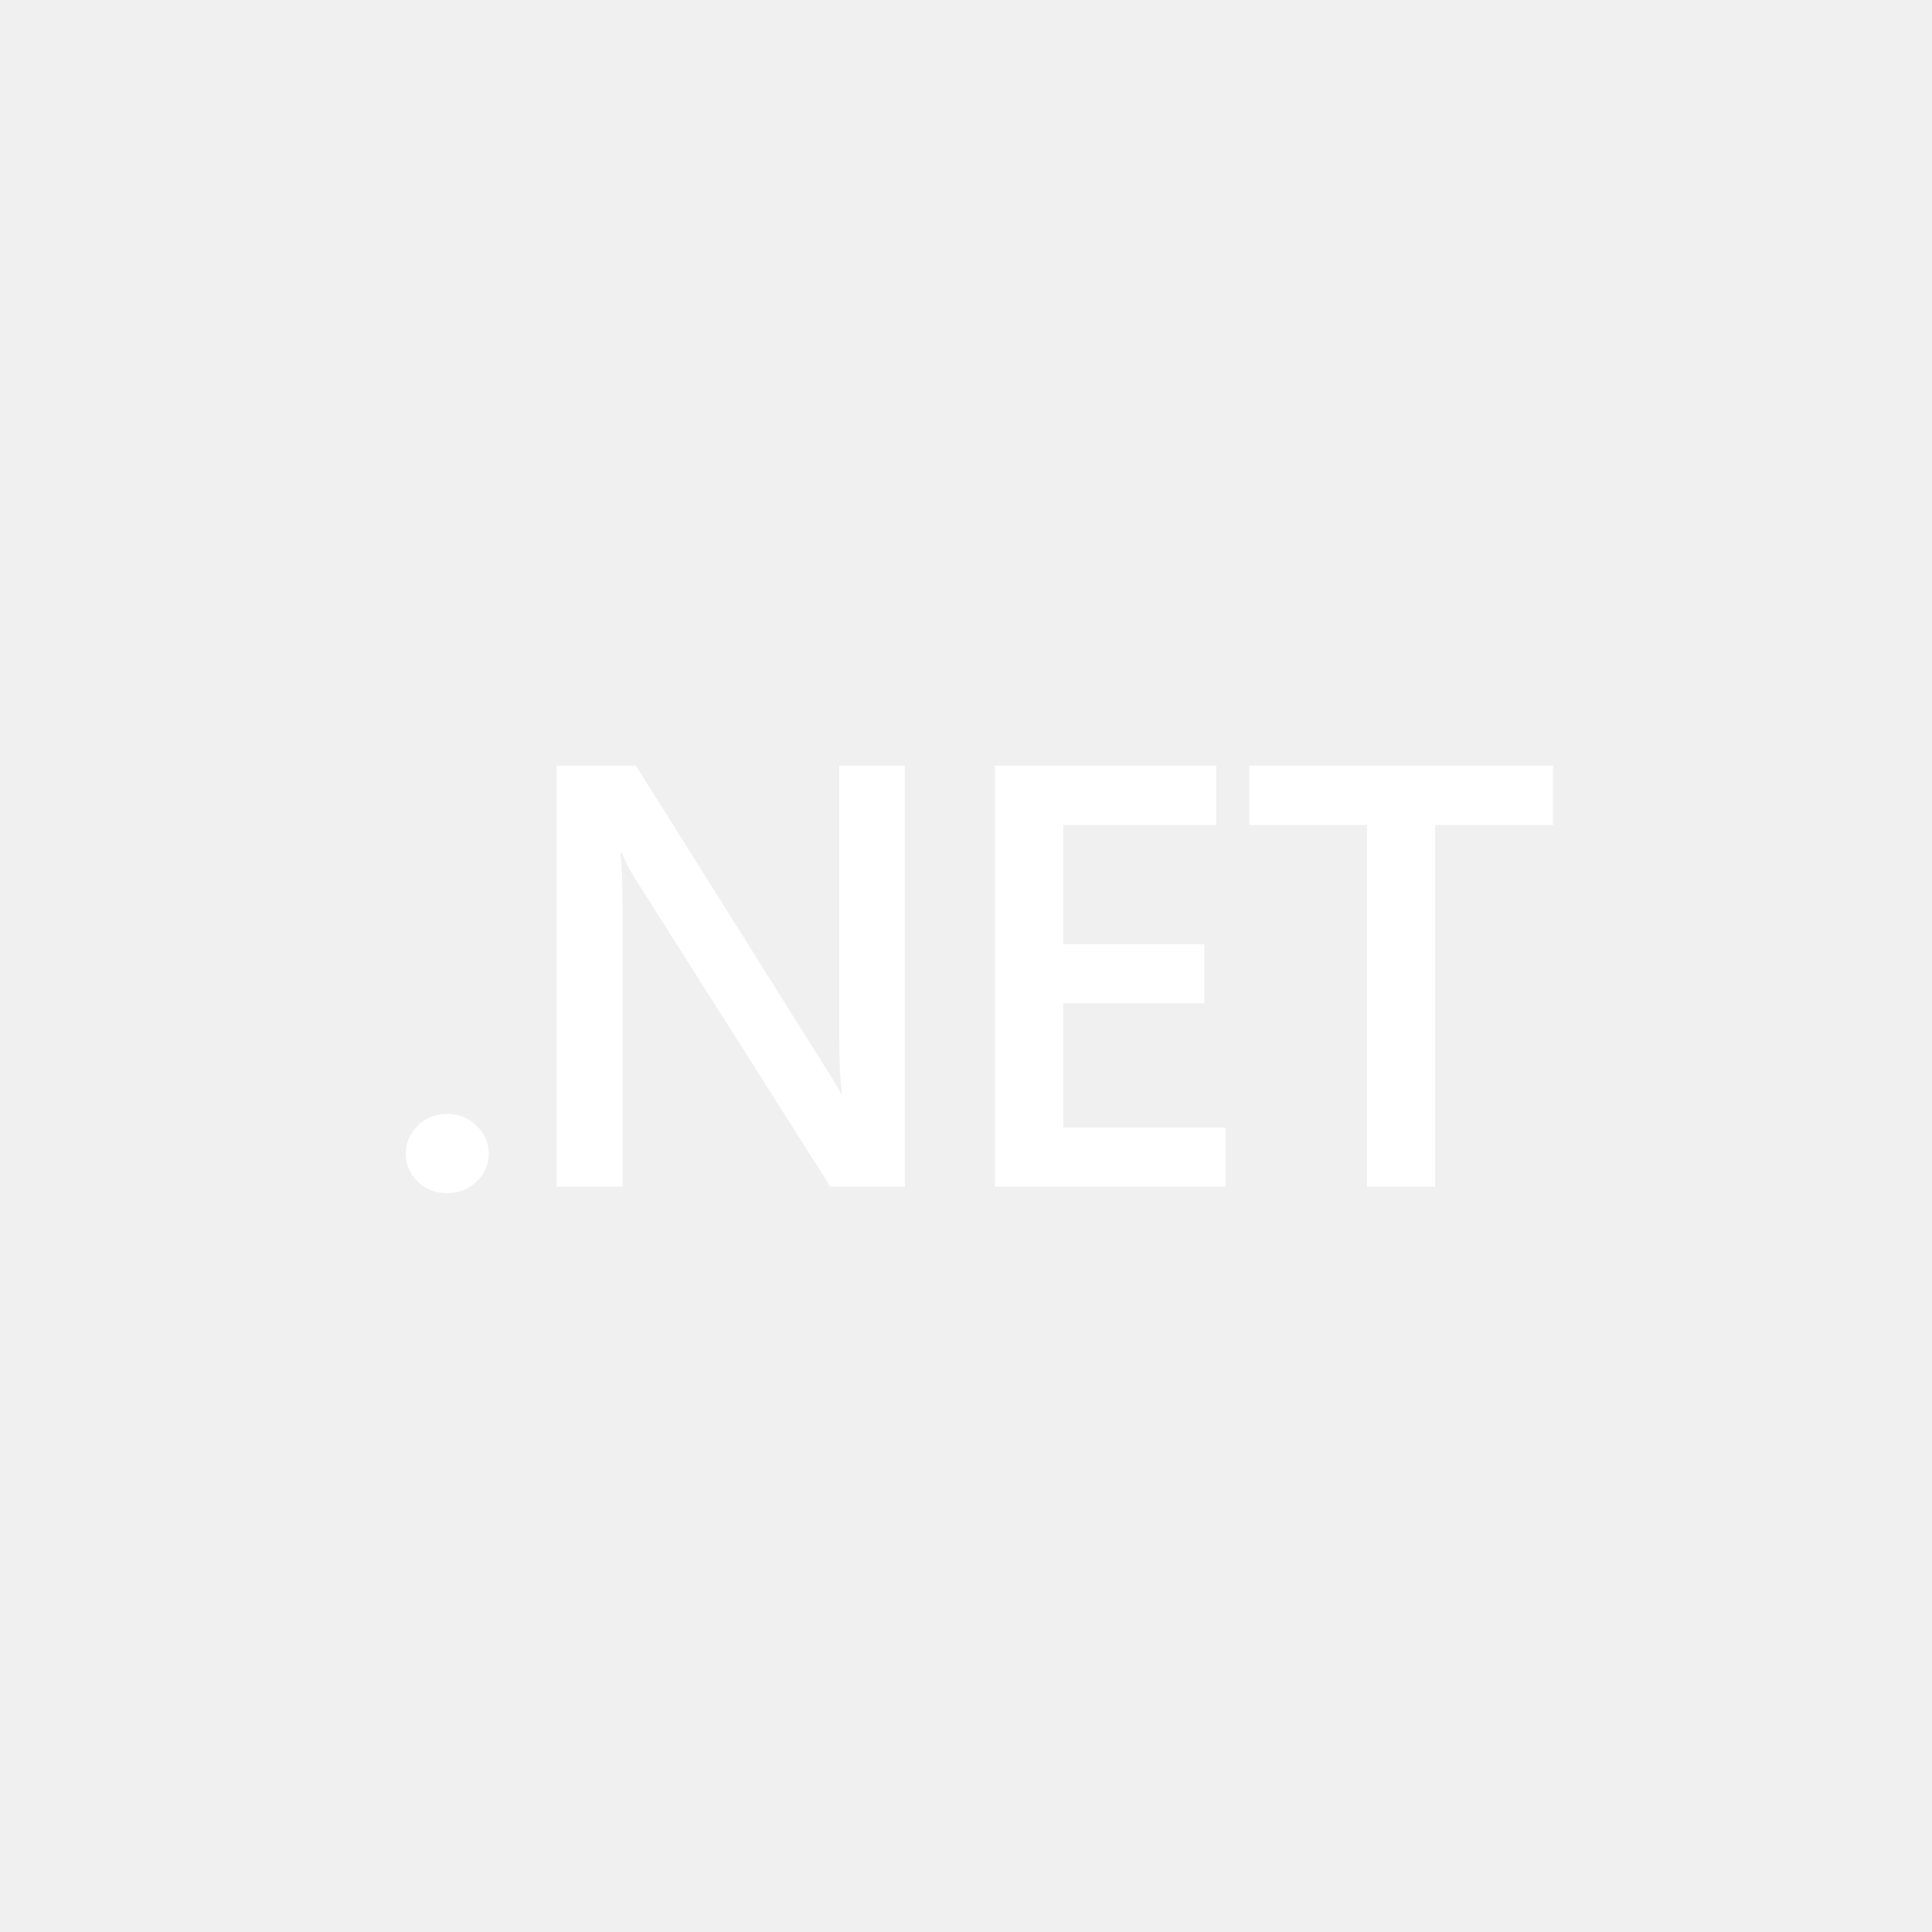
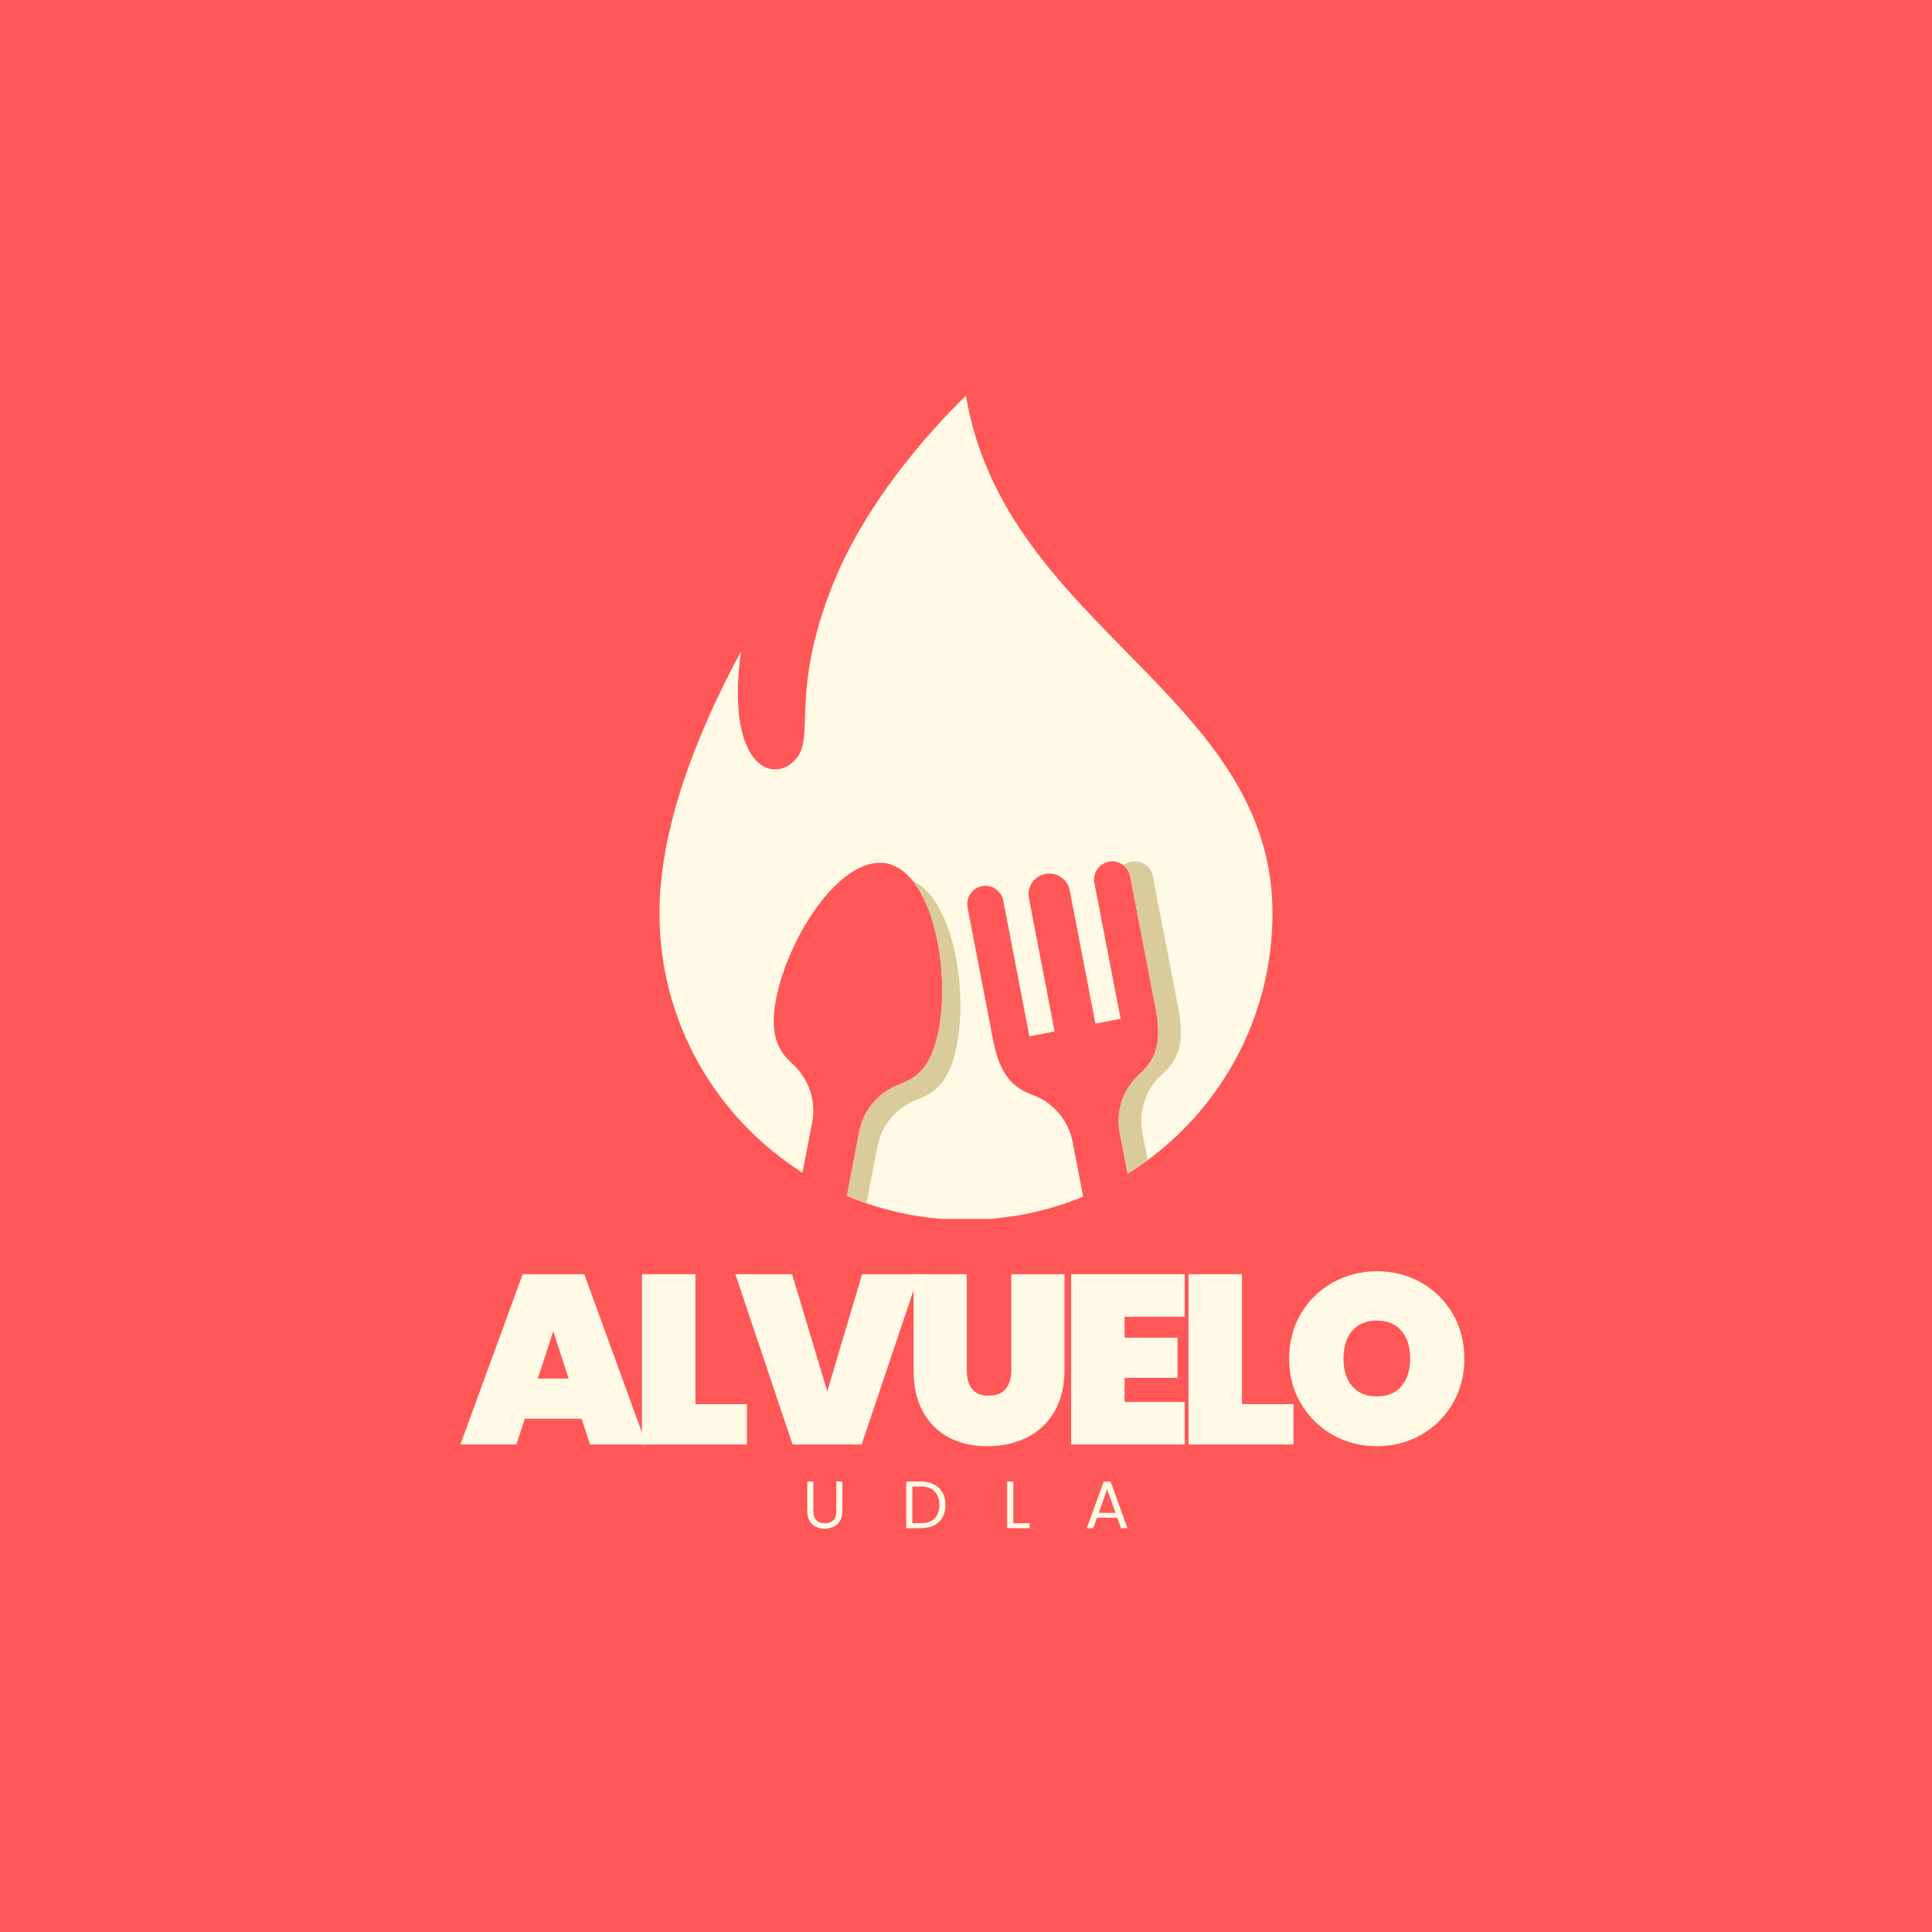
- <svg xmlns="http://www.w3.org/2000/svg" width="456" height="456" viewBox="0 0 456 456" version="1.1" xml:space="preserve" style="fill-rule:evenodd;clip-rule:evenodd;stroke-linejoin:round;stroke-miterlimit:2;">
-   <path d="m 105.5,281.609 c -2.703,0 -5.001,-0.9 -6.893,-2.702 -1.892,-1.848 -2.838,-4.042 -2.838,-6.582 0,-2.587 0.946,-4.804 2.838,-6.652 1.892,-1.848 4.19,-2.772 6.893,-2.772 2.748,0 5.068,0.924 6.96,2.772 1.937,1.848 2.906,4.064 2.906,6.652 0,2.54 -0.968,4.734 -2.906,6.582 -1.892,1.802 -4.212,2.702 -6.96,2.702 z" style="fill:#ffffff;fill-rule:nonzero;stroke-width:0.838" />
-   <path d="M 213.561,280.084 H 195.99 L 149.7,207.054 c -1.171,-1.848 -2.14,-3.765 -2.906,-5.751 h -0.406 c 0.361,2.125 0.541,6.675 0.541,13.65 v 65.132 h -15.543 v -99.36 h 18.719 l 44.737,71.298 c 1.892,2.957 3.109,4.989 3.649,6.098 h 0.27 c -0.45,-2.632 -0.676,-7.09 -0.676,-13.373 v -64.023 h 15.476 z" style="fill:#ffffff;fill-rule:nonzero;stroke-width:0.838" />
-   <path d="m 289.251,280.084 h -54.401 v -99.36 h 52.238 v 13.997 h -36.154 v 28.131 h 33.316 v 13.927 h -33.316 v 29.378 h 38.316 z" style="fill:#ffffff;fill-rule:nonzero;stroke-width:0.838" />
-   <path d="M 366.565,194.721 H 338.722 v 85.363 h -16.084 v -85.363 h -27.775 v -13.997 h 71.701 z" style="fill:#ffffff;fill-rule:nonzero;stroke-width:0.838" />
+ <svg xmlns="http://www.w3.org/2000/svg" width="500" zoomAndPan="magnify" viewBox="0 0 375 375" height="500" preserveAspectRatio="xMidYMid meet" version="1.0">
+   <defs>
+     <g />
+     <clipPath id="828faf035d">
+       <path d="M 128 76.832 L 247 76.832 L 247 236.582 L 128 236.582 Z M 128 76.832 " clip-rule="nonzero" />
+     </clipPath>
+     <clipPath id="4be90daedc">
+       <rect x="0" width="198" y="0" height="66" />
+     </clipPath>
+   </defs>
+   <rect x="-37.5" width="450" fill="#ffffff" y="-37.5" height="450" fill-opacity="1" />
+   <rect x="-37.5" width="450" fill="#ff5757" y="-37.5" height="450" fill-opacity="1" />
+   <g clip-path="url(#828faf035d)">
+     <path fill="#fff9e5" d="M 187.496 76.828 C 187.496 76.828 169.727 93.227 161.68 113.383 C 153.133 134.785 158.43 142.973 154.402 147.41 C 149.828 152.457 140.789 148.352 143.828 126.434 C 134.812 143.172 128 161.152 128 177.277 C 128 198.465 139.082 217.066 155.762 227.605 L 157.645 217.848 C 158.461 213.617 156.953 209.305 153.754 206.422 C 150.867 203.816 149.359 200.562 150.637 193.918 C 153.008 181.621 163.363 165.91 172.078 167.59 C 180.793 169.27 184.566 187.707 182.195 200.004 C 180.914 206.645 178.305 209.105 174.656 210.449 C 170.613 211.934 167.609 215.379 166.797 219.613 L 164.383 232.113 C 171.488 235.113 179.301 236.77 187.496 236.77 C 195.551 236.77 203.23 235.164 210.238 232.262 L 208.195 221.652 C 207.387 217.453 204.441 213.973 200.422 212.52 C 196.727 211.18 194.086 208.734 192.793 202.039 L 187.801 176.137 C 187.43 174.223 188.684 172.371 190.598 172.004 C 191.555 171.816 192.496 172.035 193.242 172.547 C 193.996 173.051 194.547 173.844 194.73 174.801 L 199.812 201.152 L 204.699 200.211 L 199.715 174.352 C 199.293 172.164 200.723 170.051 202.91 169.629 C 204.004 169.418 205.082 169.668 205.934 170.246 C 206.789 170.824 207.426 171.734 207.633 172.824 L 212.621 198.684 L 217.508 197.742 L 212.426 171.391 C 212.055 169.473 213.309 167.625 215.223 167.254 C 216.18 167.07 217.121 167.289 217.871 167.797 C 218.621 168.301 219.176 169.098 219.359 170.055 L 224.352 195.957 C 225.645 202.648 224.098 205.906 221.168 208.52 C 217.977 211.363 216.535 215.688 217.344 219.887 L 218.875 227.824 C 235.754 217.328 246.992 198.613 246.992 177.277 C 246.992 134.914 195.004 121.711 187.496 76.828 " fill-opacity="1" fill-rule="nonzero" />
+   </g>
+   <path fill="#d9cb9a" d="M 178.176 213.344 C 181.824 212 184.438 209.539 185.719 202.895 C 187.938 191.375 184.766 174.457 177.184 170.996 C 182.176 177.238 184.035 190.465 182.195 200.004 C 180.914 206.645 178.305 209.105 174.656 210.449 C 170.613 211.934 167.609 215.379 166.797 219.613 L 164.383 232.113 C 165.629 232.641 166.898 233.121 168.184 233.562 L 170.316 222.504 C 171.133 218.277 174.133 214.832 178.176 213.344 " fill-opacity="1" fill-rule="nonzero" />
+   <path fill="#d9cb9a" d="M 225.566 208.52 C 228.5 205.906 230.043 202.648 228.754 195.957 L 223.762 170.055 C 223.574 169.098 223.02 168.301 222.273 167.797 C 221.523 167.289 220.582 167.07 219.625 167.254 C 219.043 167.367 218.523 167.617 218.094 167.961 C 218.727 168.465 219.195 169.195 219.359 170.055 L 224.352 195.957 C 225.645 202.648 224.098 205.906 221.168 208.52 C 217.977 211.363 216.535 215.688 217.344 219.887 L 218.875 227.824 C 220.207 226.996 221.504 226.109 222.766 225.18 L 221.746 219.887 C 220.934 215.688 222.379 211.363 225.566 208.52 " fill-opacity="1" fill-rule="nonzero" />
+   <g transform="matrix(1, 0, 0, 1, 88, 231)">
+     <g clip-path="url(#4be90daedc)">
+       <g fill="#fff9e5" fill-opacity="1">
+         <g transform="translate(1.354756, 49.38011)">
+           <g>
+             <path d="M 23.531 -5 L 12.516 -5 L 10.875 0 L 0 0 L 12.094 -33.062 L 24.047 -33.062 L 36.094 0 L 25.172 0 Z M 21.016 -12.797 L 18.031 -22 L 15.031 -12.797 Z M 21.016 -12.797 " />
+           </g>
+         </g>
+       </g>
+       <g fill="#fff9e5" fill-opacity="1">
+         <g transform="translate(34.27494, 49.38011)">
+           <g>
+             <path d="M 12.703 -7.844 L 22.703 -7.844 L 22.703 0 L 2.328 0 L 2.328 -33.062 L 12.703 -33.062 Z M 12.703 -7.844 " />
+           </g>
+         </g>
+       </g>
+       <g fill="#fff9e5" fill-opacity="1">
+         <g transform="translate(54.72732, 49.38011)">
+           <g>
+             <path d="M 35.641 -33.062 L 24.516 0 L 11.109 0 L 0 -33.062 L 11.016 -33.062 L 17.844 -10.328 L 24.609 -33.062 Z M 35.641 -33.062 " />
+           </g>
+         </g>
+       </g>
+       <g fill="#fff9e5" fill-opacity="1">
+         <g transform="translate(87.18056, 49.38011)">
+           <g>
+             <path d="M 12.469 -33.062 L 12.469 -14.438 C 12.469 -12.906 12.801 -11.695 13.469 -10.812 C 14.145 -9.926 15.227 -9.484 16.719 -9.484 C 18.219 -9.484 19.32 -9.926 20.031 -10.812 C 20.75 -11.695 21.109 -12.906 21.109 -14.438 L 21.109 -33.062 L 31.438 -33.062 L 31.438 -14.438 C 31.438 -11.289 30.781 -8.602 29.469 -6.375 C 28.164 -4.145 26.375 -2.469 24.094 -1.344 C 21.82 -0.227 19.285 0.328 16.484 0.328 C 13.68 0.328 11.195 -0.227 9.031 -1.344 C 6.875 -2.469 5.188 -4.133 3.969 -6.344 C 2.75 -8.562 2.141 -11.258 2.141 -14.438 L 2.141 -33.062 Z M 12.469 -33.062 " />
+           </g>
+         </g>
+       </g>
+       <g fill="#fff9e5" fill-opacity="1">
+         <g transform="translate(117.5792, 49.38011)">
+           <g>
+             <path d="M 12.703 -24.797 L 12.703 -20.734 L 22.984 -20.734 L 22.984 -12.938 L 12.703 -12.938 L 12.703 -8.266 L 24.375 -8.266 L 24.375 0 L 2.328 0 L 2.328 -33.062 L 24.375 -33.062 L 24.375 -24.797 Z M 12.703 -24.797 " />
+           </g>
+         </g>
+       </g>
+       <g fill="#fff9e5" fill-opacity="1">
+         <g transform="translate(140.3663, 49.38011)">
+           <g>
+             <path d="M 12.703 -7.844 L 22.703 -7.844 L 22.703 0 L 2.328 0 L 2.328 -33.062 L 12.703 -33.062 Z M 12.703 -7.844 " />
+           </g>
+         </g>
+       </g>
+       <g fill="#fff9e5" fill-opacity="1">
+         <g transform="translate(160.8187, 49.38011)">
+           <g>
+             <path d="M 18.453 0.328 C 15.336 0.328 12.477 -0.398 9.875 -1.859 C 7.281 -3.328 5.219 -5.352 3.688 -7.938 C 2.164 -10.52 1.406 -13.43 1.406 -16.672 C 1.406 -19.91 2.164 -22.82 3.688 -25.406 C 5.219 -27.988 7.281 -30.004 9.875 -31.453 C 12.477 -32.898 15.336 -33.625 18.453 -33.625 C 21.566 -33.625 24.414 -32.898 27 -31.453 C 29.582 -30.004 31.629 -27.988 33.141 -25.406 C 34.648 -22.82 35.406 -19.91 35.406 -16.672 C 35.406 -13.43 34.648 -10.52 33.141 -7.938 C 31.629 -5.352 29.57 -3.328 26.969 -1.859 C 24.375 -0.398 21.535 0.328 18.453 0.328 Z M 18.453 -9.344 C 20.504 -9.344 22.086 -10.004 23.203 -11.328 C 24.328 -12.648 24.891 -14.43 24.891 -16.672 C 24.891 -18.941 24.328 -20.738 23.203 -22.062 C 22.086 -23.383 20.504 -24.047 18.453 -24.047 C 16.359 -24.047 14.75 -23.383 13.625 -22.062 C 12.508 -20.738 11.953 -18.941 11.953 -16.672 C 11.953 -14.43 12.508 -12.648 13.625 -11.328 C 14.75 -10.004 16.359 -9.344 18.453 -9.344 Z M 18.453 -9.344 " />
+           </g>
+         </g>
+       </g>
+     </g>
+   </g>
+   <g fill="#fff9e5" fill-opacity="1">
+     <g transform="translate(155.7183, 296.6199)">
+       <g>
+         <path d="M 2.156 -9.062 L 2.156 -3.328 C 2.156 -2.523 2.352 -1.926 2.75 -1.531 C 3.145 -1.145 3.691 -0.953 4.391 -0.953 C 5.086 -0.953 5.629 -1.145 6.016 -1.531 C 6.41 -1.926 6.609 -2.523 6.609 -3.328 L 6.609 -9.062 L 7.797 -9.062 L 7.797 -3.344 C 7.797 -2.582 7.645 -1.941 7.344 -1.422 C 7.039 -0.91 6.629 -0.531 6.109 -0.281 C 5.598 -0.031 5.02 0.094 4.375 0.094 C 3.738 0.094 3.16 -0.031 2.641 -0.281 C 2.129 -0.531 1.723 -0.91 1.422 -1.422 C 1.117 -1.941 0.969 -2.582 0.969 -3.344 L 0.969 -9.062 Z M 2.156 -9.062 " />
+       </g>
+     </g>
+   </g>
+   <g fill="#fff9e5" fill-opacity="1">
+     <g transform="translate(174.8973, 296.6199)">
+       <g>
+         <path d="M 3.828 -9.062 C 4.805 -9.062 5.656 -8.875 6.375 -8.5 C 7.102 -8.133 7.66 -7.609 8.047 -6.922 C 8.43 -6.242 8.625 -5.441 8.625 -4.516 C 8.625 -3.586 8.43 -2.781 8.047 -2.094 C 7.66 -1.414 7.102 -0.895 6.375 -0.531 C 5.656 -0.176 4.805 0 3.828 0 L 1 0 L 1 -9.062 Z M 3.828 -0.969 C 4.992 -0.969 5.883 -1.273 6.5 -1.891 C 7.113 -2.516 7.422 -3.391 7.422 -4.516 C 7.422 -5.641 7.109 -6.516 6.484 -7.141 C 5.867 -7.773 4.984 -8.094 3.828 -8.094 L 2.188 -8.094 L 2.188 -0.969 Z M 3.828 -0.969 " />
+       </g>
+     </g>
+   </g>
+   <g fill="#fff9e5" fill-opacity="1">
+     <g transform="translate(194.4922, 296.6199)">
+       <g>
+         <path d="M 2.188 -0.969 L 5.359 -0.969 L 5.359 0 L 1 0 L 1 -9.062 L 2.188 -9.062 Z M 2.188 -0.969 " />
+       </g>
+     </g>
+   </g>
+   <g fill="#fff9e5" fill-opacity="1">
+     <g transform="translate(210.5131, 296.6199)">
+       <g>
+         <path d="M 6.359 -2.016 L 2.406 -2.016 L 1.672 0 L 0.422 0 L 3.703 -9.016 L 5.062 -9.016 L 8.328 0 L 7.078 0 Z M 6.016 -2.984 L 4.375 -7.547 L 2.75 -2.984 Z M 6.016 -2.984 " />
+       </g>
+     </g>
+   </g>
</svg>
